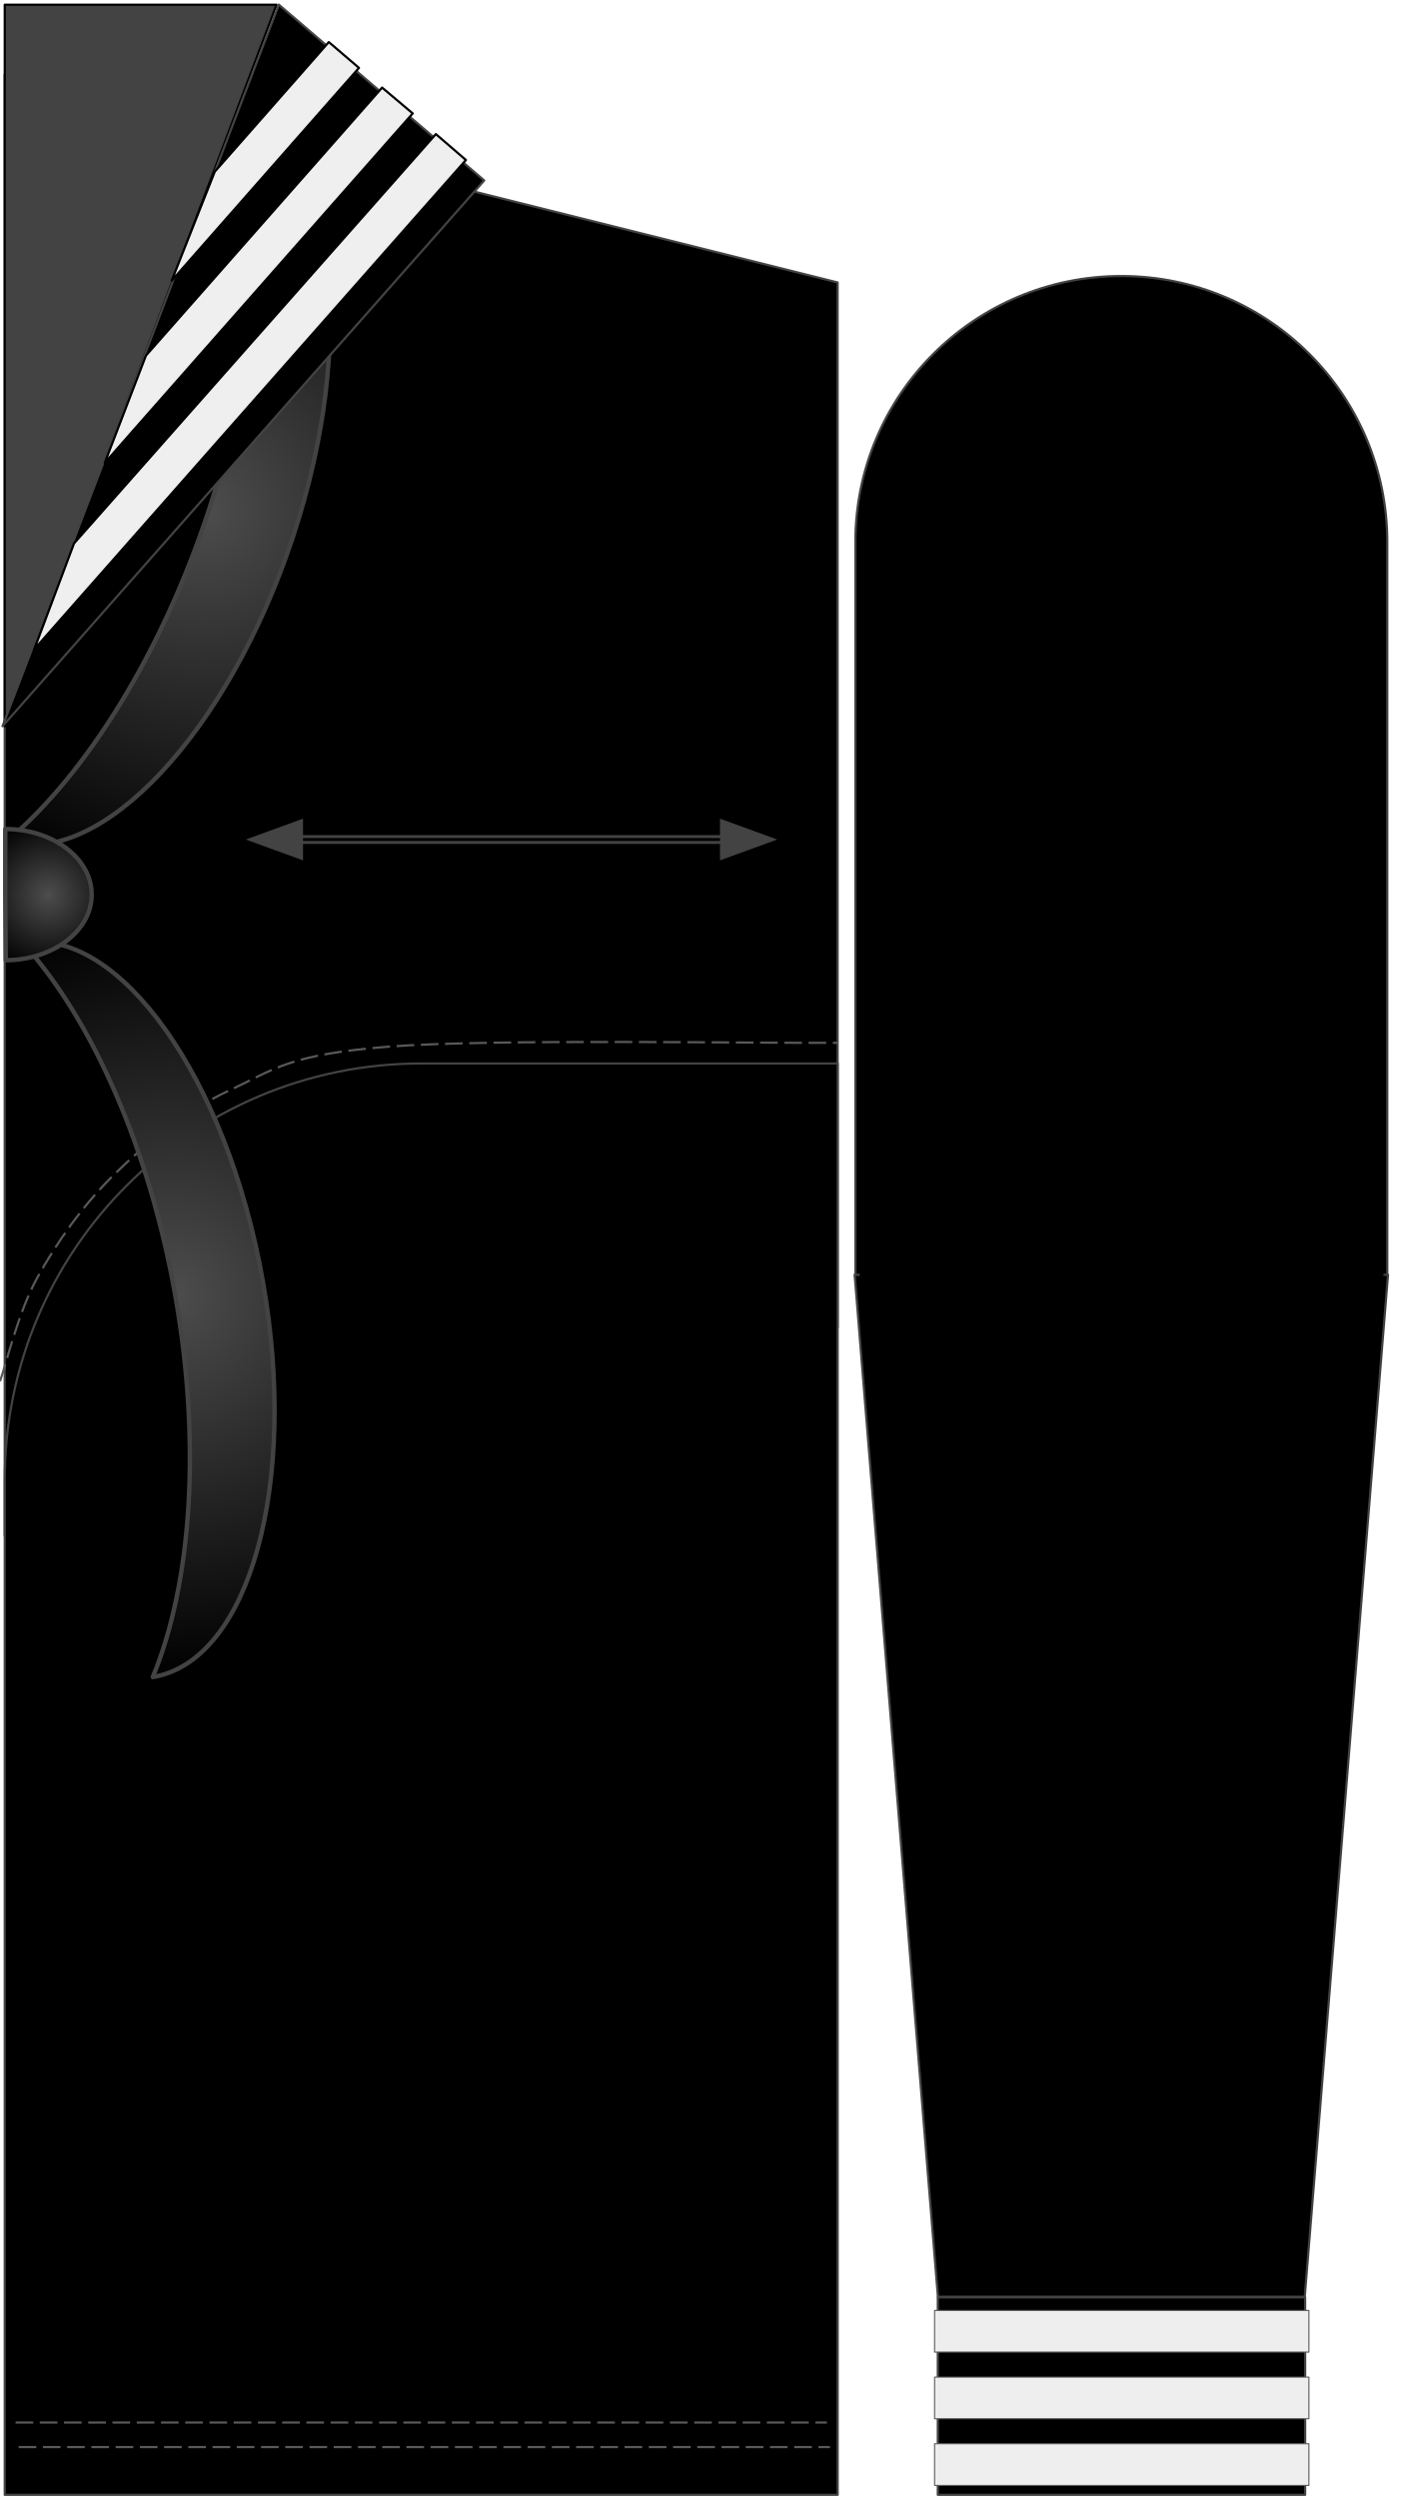
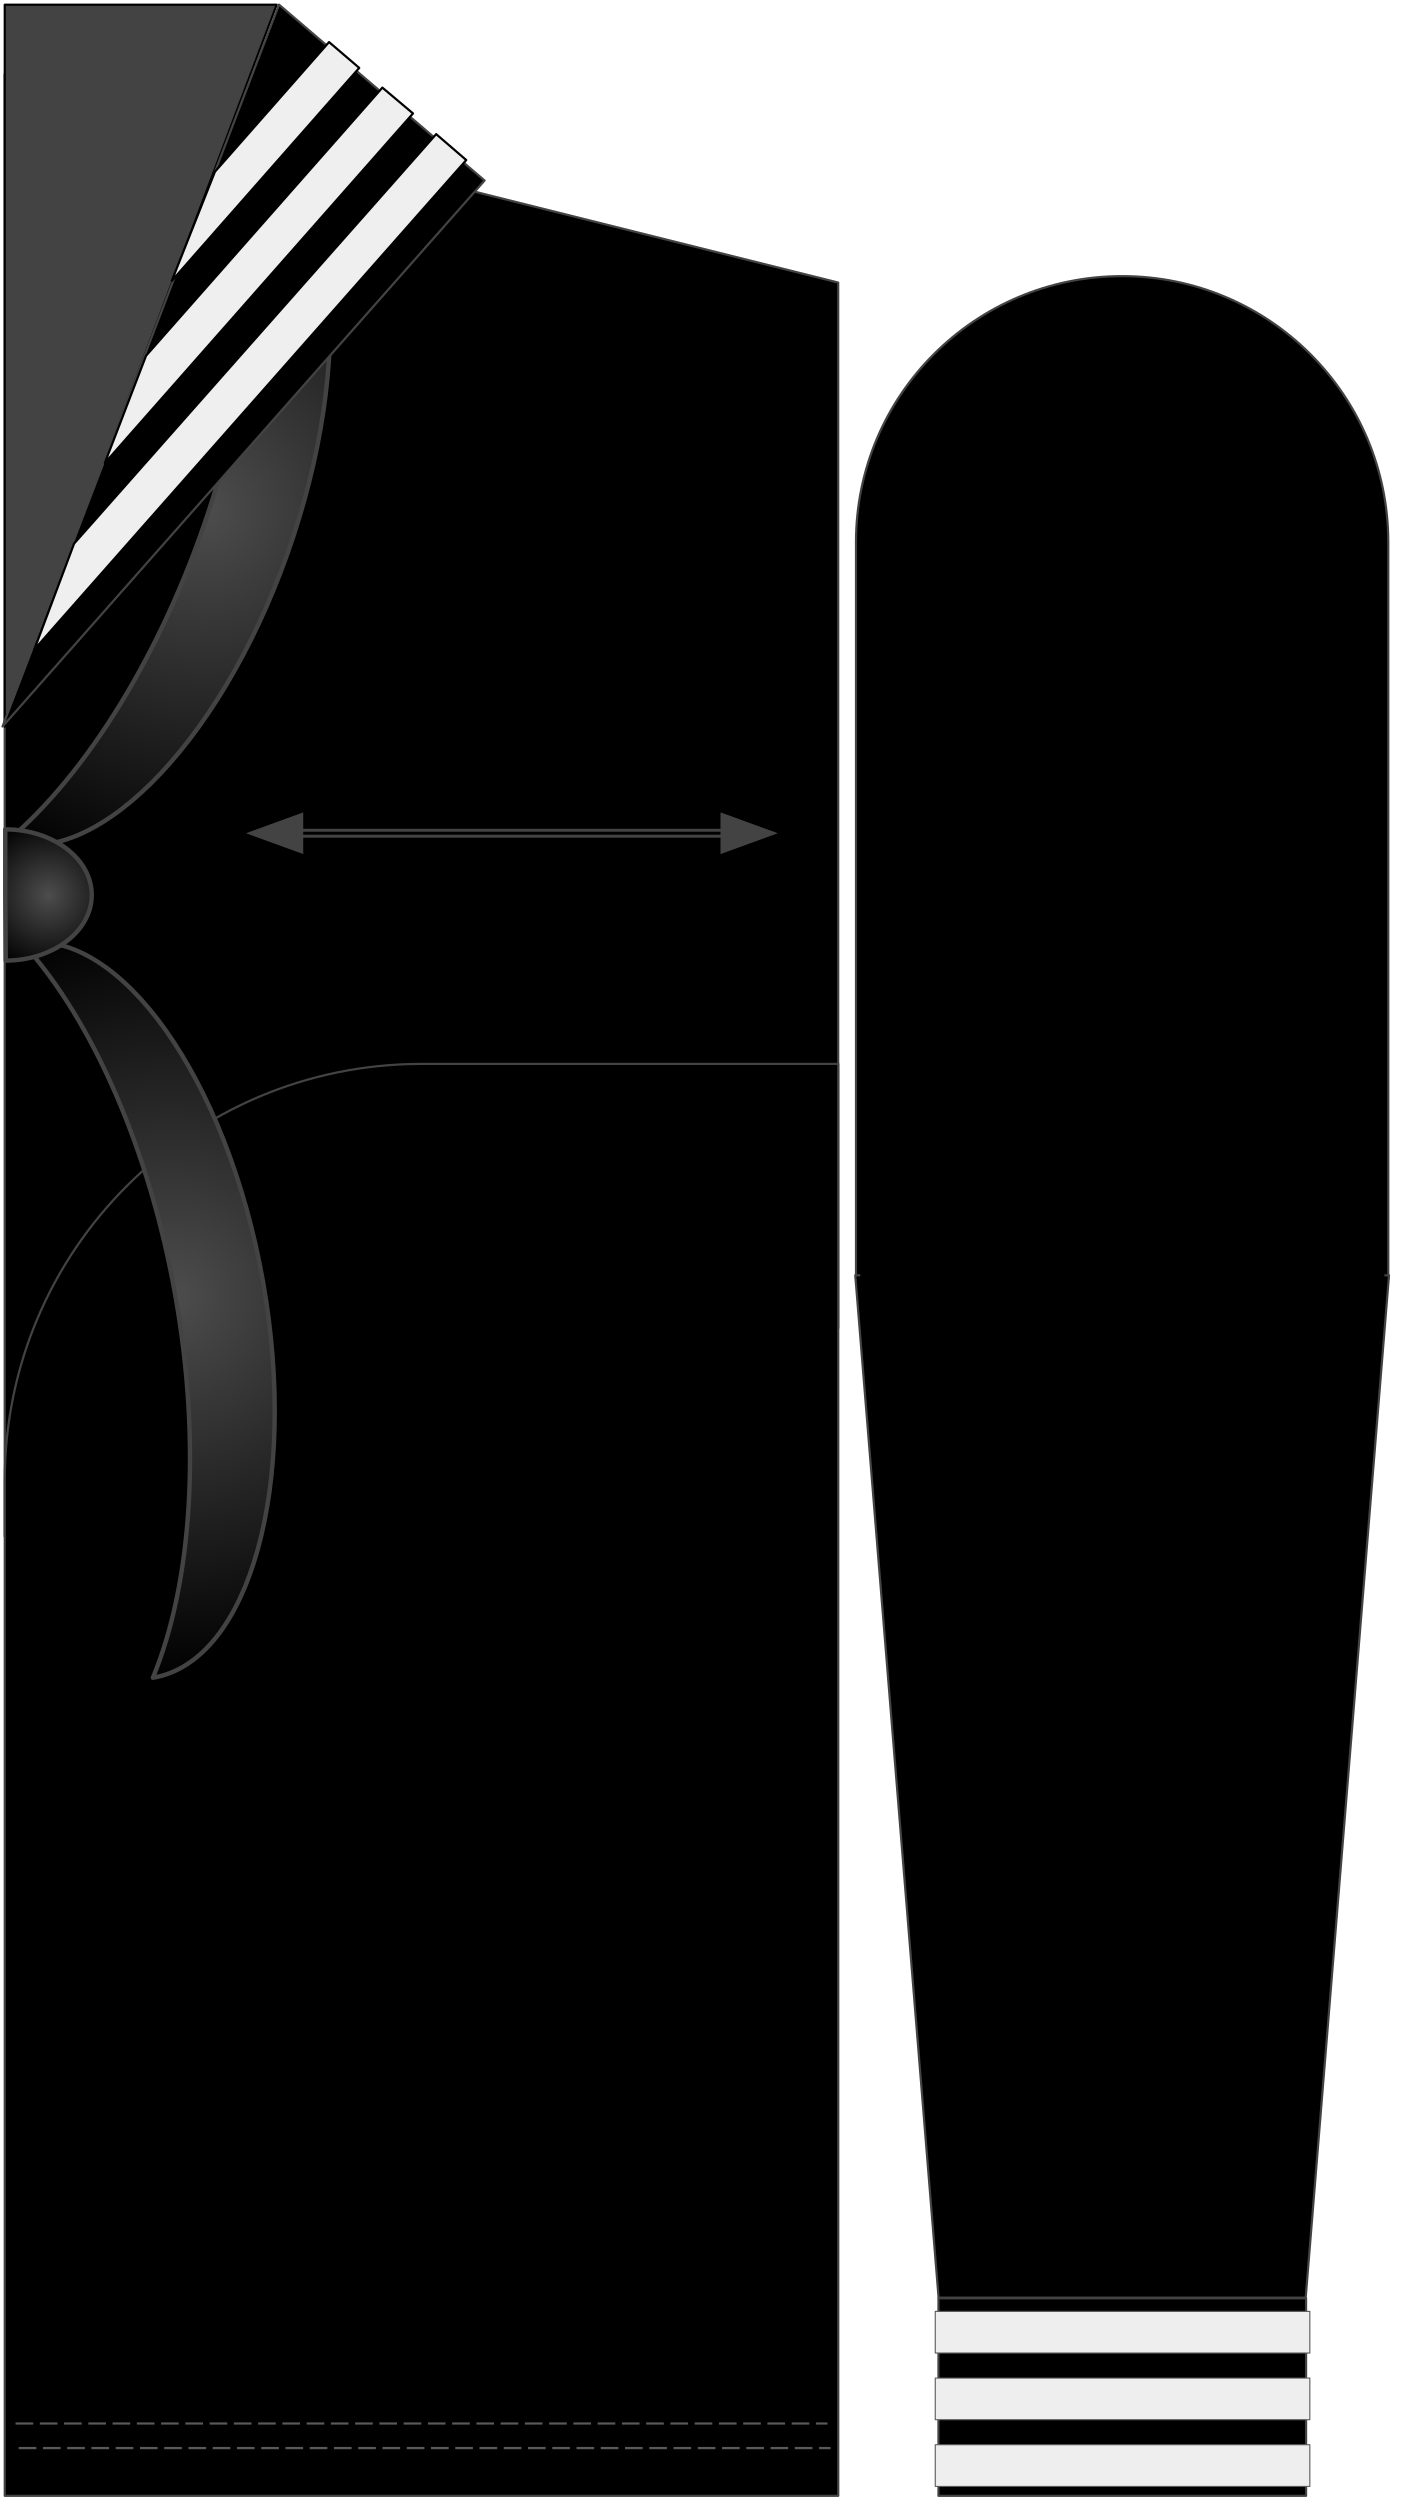
- <svg xmlns="http://www.w3.org/2000/svg" fill="none" stroke-linecap="square" stroke-miterlimit="10" viewBox="0 0 1285.04 2267.72">
+ <svg xmlns="http://www.w3.org/2000/svg" fill="none" stroke-linecap="square" stroke-miterlimit="10" viewBox="0 0 1285.039 2267.717">
  <clipPath id="a">
    <path d="M0 0h1285.04v2267.717H0z" />
  </clipPath>
  <g clip-path="url(#a)">
-     <path d="M0 0h1285.04v2267.717H0zm223.062 761.818H705.55" />
-     <path stroke="#434343" stroke-linecap="butt" stroke-linejoin="round" stroke-width=".667" d="M235.062 761.151H693.55m-458.488 1.334H693.55" />
-     <path fill="#434343" fill-rule="evenodd" stroke="#434343" stroke-linecap="butt" stroke-width="2" d="m235.062 758.515-9.077 3.303 9.077 3.303zm458.488 6.606 9.076-3.303-9.076-3.303z" />
+     <path fill="none" d="M0 0h1285.04v2267.717H0zM223.062 761.818H705.55" />
+     <path stroke="#434343" stroke-linecap="butt" stroke-linejoin="round" stroke-width=".667" d="M235.062 761.151H693.55M235.062 762.485H693.55" />
+     <path fill="#434343" fill-rule="evenodd" stroke="#434343" stroke-linecap="butt" stroke-width="2" d="m235.062 758.515-9.077 3.303 9.077 3.303zM693.55 765.121l9.076-3.303-9.076-3.303z" />
    <path fill="#000" fill-rule="evenodd" d="m4.263 67.307 756.063 189.016v948.267L4.263 1393.606z" />
    <path stroke="#434343" stroke-linecap="butt" stroke-linejoin="round" stroke-width="2" d="m4.263 67.307 756.063 189.016v948.267L4.263 1393.606z" />
    <path fill="#000" fill-rule="evenodd" d="M382.34 965.057h378.032v1298.866H4.309v-920.835c0-208.781 169.25-378.032 378.031-378.032" />
    <path stroke="#434343" stroke-linecap="butt" stroke-linejoin="round" stroke-width="2" d="M382.34 965.057h378.032v1298.866H4.309v-920.835c0-208.781 169.25-378.032 378.031-378.032z" />
    <path fill="#434343" fill-rule="evenodd" d="M4.309 4.266v654.93L251.017 4.265z" />
    <path stroke="#000" stroke-linecap="butt" stroke-linejoin="round" stroke-width="2" d="M4.309 4.266v654.93L251.017 4.265z" />
    <defs>
      <radialGradient id="b" cx="-16.264" cy="-20.33" r="18.314" fx="-16.264" fy="-20.33" gradientTransform="rotate(-163.189)scale(19.13144)" gradientUnits="userSpaceOnUse" spreadMethod="pad">
        <stop offset="0" stop-color="#4d4d4d" />
        <stop offset="1" />
      </radialGradient>
    </defs>
    <path fill="url(#b)" fill-rule="evenodd" d="M219.162 117.325c84.747 25.606 105.751 190.978 46.913 369.37C207.237 665.088 90.838 788.946 6.091 763.341c73.449-61.659 141.344-172.74 183.26-299.827s52.96-255.344 29.81-346.189" />
    <path stroke="#434343" stroke-linecap="butt" stroke-linejoin="round" stroke-width="4" d="M219.162 117.325c84.747 25.606 105.751 190.978 46.913 369.37C207.237 665.088 90.838 788.946 6.091 763.341c73.449-61.659 141.344-172.74 183.26-299.827s52.96-255.344 29.81-346.189z" />
    <path fill="#000" fill-rule="evenodd" d="M4.987 803.874c6.772.022 12.239 3.595 12.222 7.988s-5.512 7.949-12.284 7.949v-7.969z" />
    <path stroke="#434343" stroke-linecap="butt" stroke-linejoin="round" stroke-width="2" d="M4.987 803.874c6.772.022 12.239 3.595 12.222 7.988s-5.512 7.949-12.284 7.949v-7.969z" />
    <path fill="#000" fill-rule="evenodd" d="M439.556 163.751 2.287 659.01 253.088 4.2z" />
    <path stroke="#434343" stroke-linecap="butt" stroke-linejoin="round" stroke-width="2" d="M439.556 163.751 2.287 659.01 253.088 4.2z" />
    <path fill="#efefef" fill-rule="evenodd" d="M31.16 589.105 422.93 145.19l-27.295-23.516L67.222 493.067z" />
    <path stroke="#000" stroke-linecap="butt" stroke-linejoin="round" stroke-width="2" d="M31.16 589.105 422.93 145.19l-27.295-23.516L67.222 493.067z" />
    <path fill="#efefef" fill-rule="evenodd" d="m95.1 419.99 279.523-317.086-27.779-23.43L132.52 322.602z" />
    <path stroke="#000" stroke-linecap="butt" stroke-linejoin="round" stroke-width="2" d="m95.1 419.99 279.523-317.086-27.779-23.43L132.52 322.602z" />
    <path fill="#efefef" fill-rule="evenodd" d="M155.821 254.736 325.845 61.59l-27.378-23.418-103.506 117.614z" />
    <path stroke="#000" stroke-linecap="butt" stroke-linejoin="round" stroke-width="2" d="M155.821 254.736 325.845 61.59l-27.378-23.418-103.506 117.614z" />
-     <path d="M0 1253.39c5.65-15.678 16.574-62.756 33.898-94.068 17.323-31.312 41.044-65.528 70.042-93.806 28.997-28.278 62.398-56.567 103.942-75.86 41.544-19.295 53.202-32.678 145.32-39.904 92.118-7.225 339.49-2.874 407.389-3.448" />
-     <path stroke="#595959" stroke-dasharray="16.0,6.0" stroke-linecap="butt" stroke-linejoin="round" stroke-width="2" d="M0 1253.39c5.65-15.678 16.574-62.756 33.898-94.068 17.323-31.312 41.044-65.528 70.042-93.806 28.997-28.278 62.398-56.567 103.942-75.86 41.544-19.295 53.202-32.678 145.32-39.904 92.118-7.225 339.49-2.874 407.389-3.448" />
    <defs>
      <radialGradient id="c" cx="1.962" cy="63.11" r="18.536" fx="1.962" fy="63.11" gradientTransform="scale(-18.78822 18.78822)rotate(9.396)" gradientUnits="userSpaceOnUse" spreadMethod="pad">
        <stop offset="0" stop-color="#4d4d4d" />
        <stop offset="1" />
      </radialGradient>
    </defs>
    <path fill="url(#c)" fill-rule="evenodd" d="M138.666 1521.856c87.774-14.524 132.497-175.47 99.89-359.48C205.95 978.365 108.362 840.969 20.588 855.494c63.961 70.375 115.275 188.942 138.504 320.031 23.228 131.09 15.661 259.4-20.426 346.331" />
    <path stroke="#434343" stroke-linecap="butt" stroke-linejoin="round" stroke-width="4" d="M138.666 1521.856c87.774-14.524 132.497-175.47 99.89-359.48C205.95 978.365 108.362 840.969 20.588 855.494c63.961 70.375 115.275 188.942 138.504 320.031 23.228 131.09 15.661 259.4-20.426 346.331z" />
    <defs>
      <radialGradient id="d" cx="-5.21" cy="96.148" r="8.444" fx="-5.21" fy="96.148" gradientTransform="scale(-8.44363 8.44363)" gradientUnits="userSpaceOnUse" spreadMethod="pad">
        <stop offset="0" stop-color="#4d4d4d" />
        <stop offset="1" />
      </radialGradient>
    </defs>
    <path fill="url(#d)" fill-rule="evenodd" d="M5.22 871.367c43.248-.193 78.137-26.894 78.01-59.702s-35.223-59.352-78.472-59.352v59.527z" />
    <path stroke="#434343" stroke-linecap="butt" stroke-linejoin="round" stroke-width="4" d="M5.22 871.367c43.248-.193 78.137-26.894 78.01-59.702s-35.223-59.352-78.472-59.352v59.527z" />
-     <path d="M16.95 2220.609h736.441" />
+     <path fill="none" d="M16.95 2220.609h736.441" />
    <path stroke="#595959" stroke-dasharray="16.0,6.0" stroke-linecap="butt" stroke-linejoin="round" stroke-width="2" d="M16.95 2220.609h736.441" />
-     <path d="M14.126 2198.328h736.441" />
+     <path fill="none" d="M14.126 2198.328h736.441" />
    <path stroke="#595959" stroke-dasharray="16.0,6.0" stroke-linecap="butt" stroke-linejoin="round" stroke-width="2" d="M14.126 2198.328h736.441" />
-     <path d="M223.062 761.818H705.55" />
-     <path stroke="#434343" stroke-linecap="butt" stroke-linejoin="round" stroke-width="2.667" d="M271.062 759.151H657.55m-386.488 5.334H657.55" />
-     <path fill="#434343" fill-rule="evenodd" stroke="#434343" stroke-linecap="butt" stroke-width="8" d="m271.062 748.604-36.305 13.214 36.305 13.214zm386.488 26.428 36.305-13.214-36.305-13.214z" />
+     <path fill="none" d="M223.062 755.818H705.55" />
+     <path stroke="#434343" stroke-linecap="butt" stroke-linejoin="round" stroke-width="2.667" d="M271.062 753.151H657.55M271.062 758.485H657.55" />
+     <path fill="#434343" fill-rule="evenodd" stroke="#434343" stroke-linecap="butt" stroke-width="8" d="m271.062 742.604-36.305 13.214 36.305 13.214zM657.55 769.032l36.305-13.214-36.305-13.214z" />
    <path fill="#000" fill-rule="evenodd" d="M1017.871 250.483A241.417 241.417 0 0 0 776.454 491.9v667.937q0 .003.004.004l482.83-.004a.004.004 0 0 0 .005-.004l-.004-667.933c0-133.33-108.086-241.417-241.418-241.417" />
    <path stroke="#434343" stroke-linecap="butt" stroke-linejoin="round" stroke-width="2" d="M1017.871 250.483A241.417 241.417 0 0 0 776.454 491.9v667.937q0 .003.004.004l482.83-.004a.004.004 0 0 0 .005-.004l-.004-667.933c0-133.33-108.086-241.417-241.418-241.417z" />
    <path fill="#000" fill-rule="evenodd" d="m1259.95 1156.787-75.572 927.37H851.365l-75.572-927.37z" />
    <path stroke="#434343" stroke-linecap="butt" stroke-linejoin="round" stroke-width="2" d="m1259.95 1156.787-75.572 927.37H851.365l-75.572-927.37z" />
-     <path d="M780.366 1157.16H1255.8" />
+     <path fill="none" d="M780.366 1157.16H1255.8" />
    <path stroke="#000" stroke-linecap="butt" stroke-linejoin="round" stroke-width="8" d="M780.366 1157.16H1255.8" />
    <path fill="#000" fill-rule="evenodd" d="M851.27 2084.738h333.45v179.18H851.27z" />
    <path stroke="#434343" stroke-linecap="butt" stroke-linejoin="round" stroke-width="2" d="M851.27 2084.738h333.45v179.18H851.27z" />
    <path fill="#eee" fill-rule="evenodd" d="M848.353 2096.612h339.78v37.795h-339.78z" />
    <path stroke="#595959" stroke-linecap="butt" stroke-linejoin="round" d="M848.353 2096.612h339.78v37.795h-339.78z" />
    <path fill="#eee" fill-rule="evenodd" d="M848.353 2157.102h339.78v37.796h-339.78z" />
    <path stroke="#595959" stroke-linecap="butt" stroke-linejoin="round" d="M848.353 2157.102h339.78v37.796h-339.78z" />
    <path fill="#eee" fill-rule="evenodd" d="M848.353 2217.593h339.78v37.795h-339.78z" />
    <path stroke="#595959" stroke-linecap="butt" stroke-linejoin="round" d="M848.353 2217.593h339.78v37.795h-339.78z" />
  </g>
</svg>
